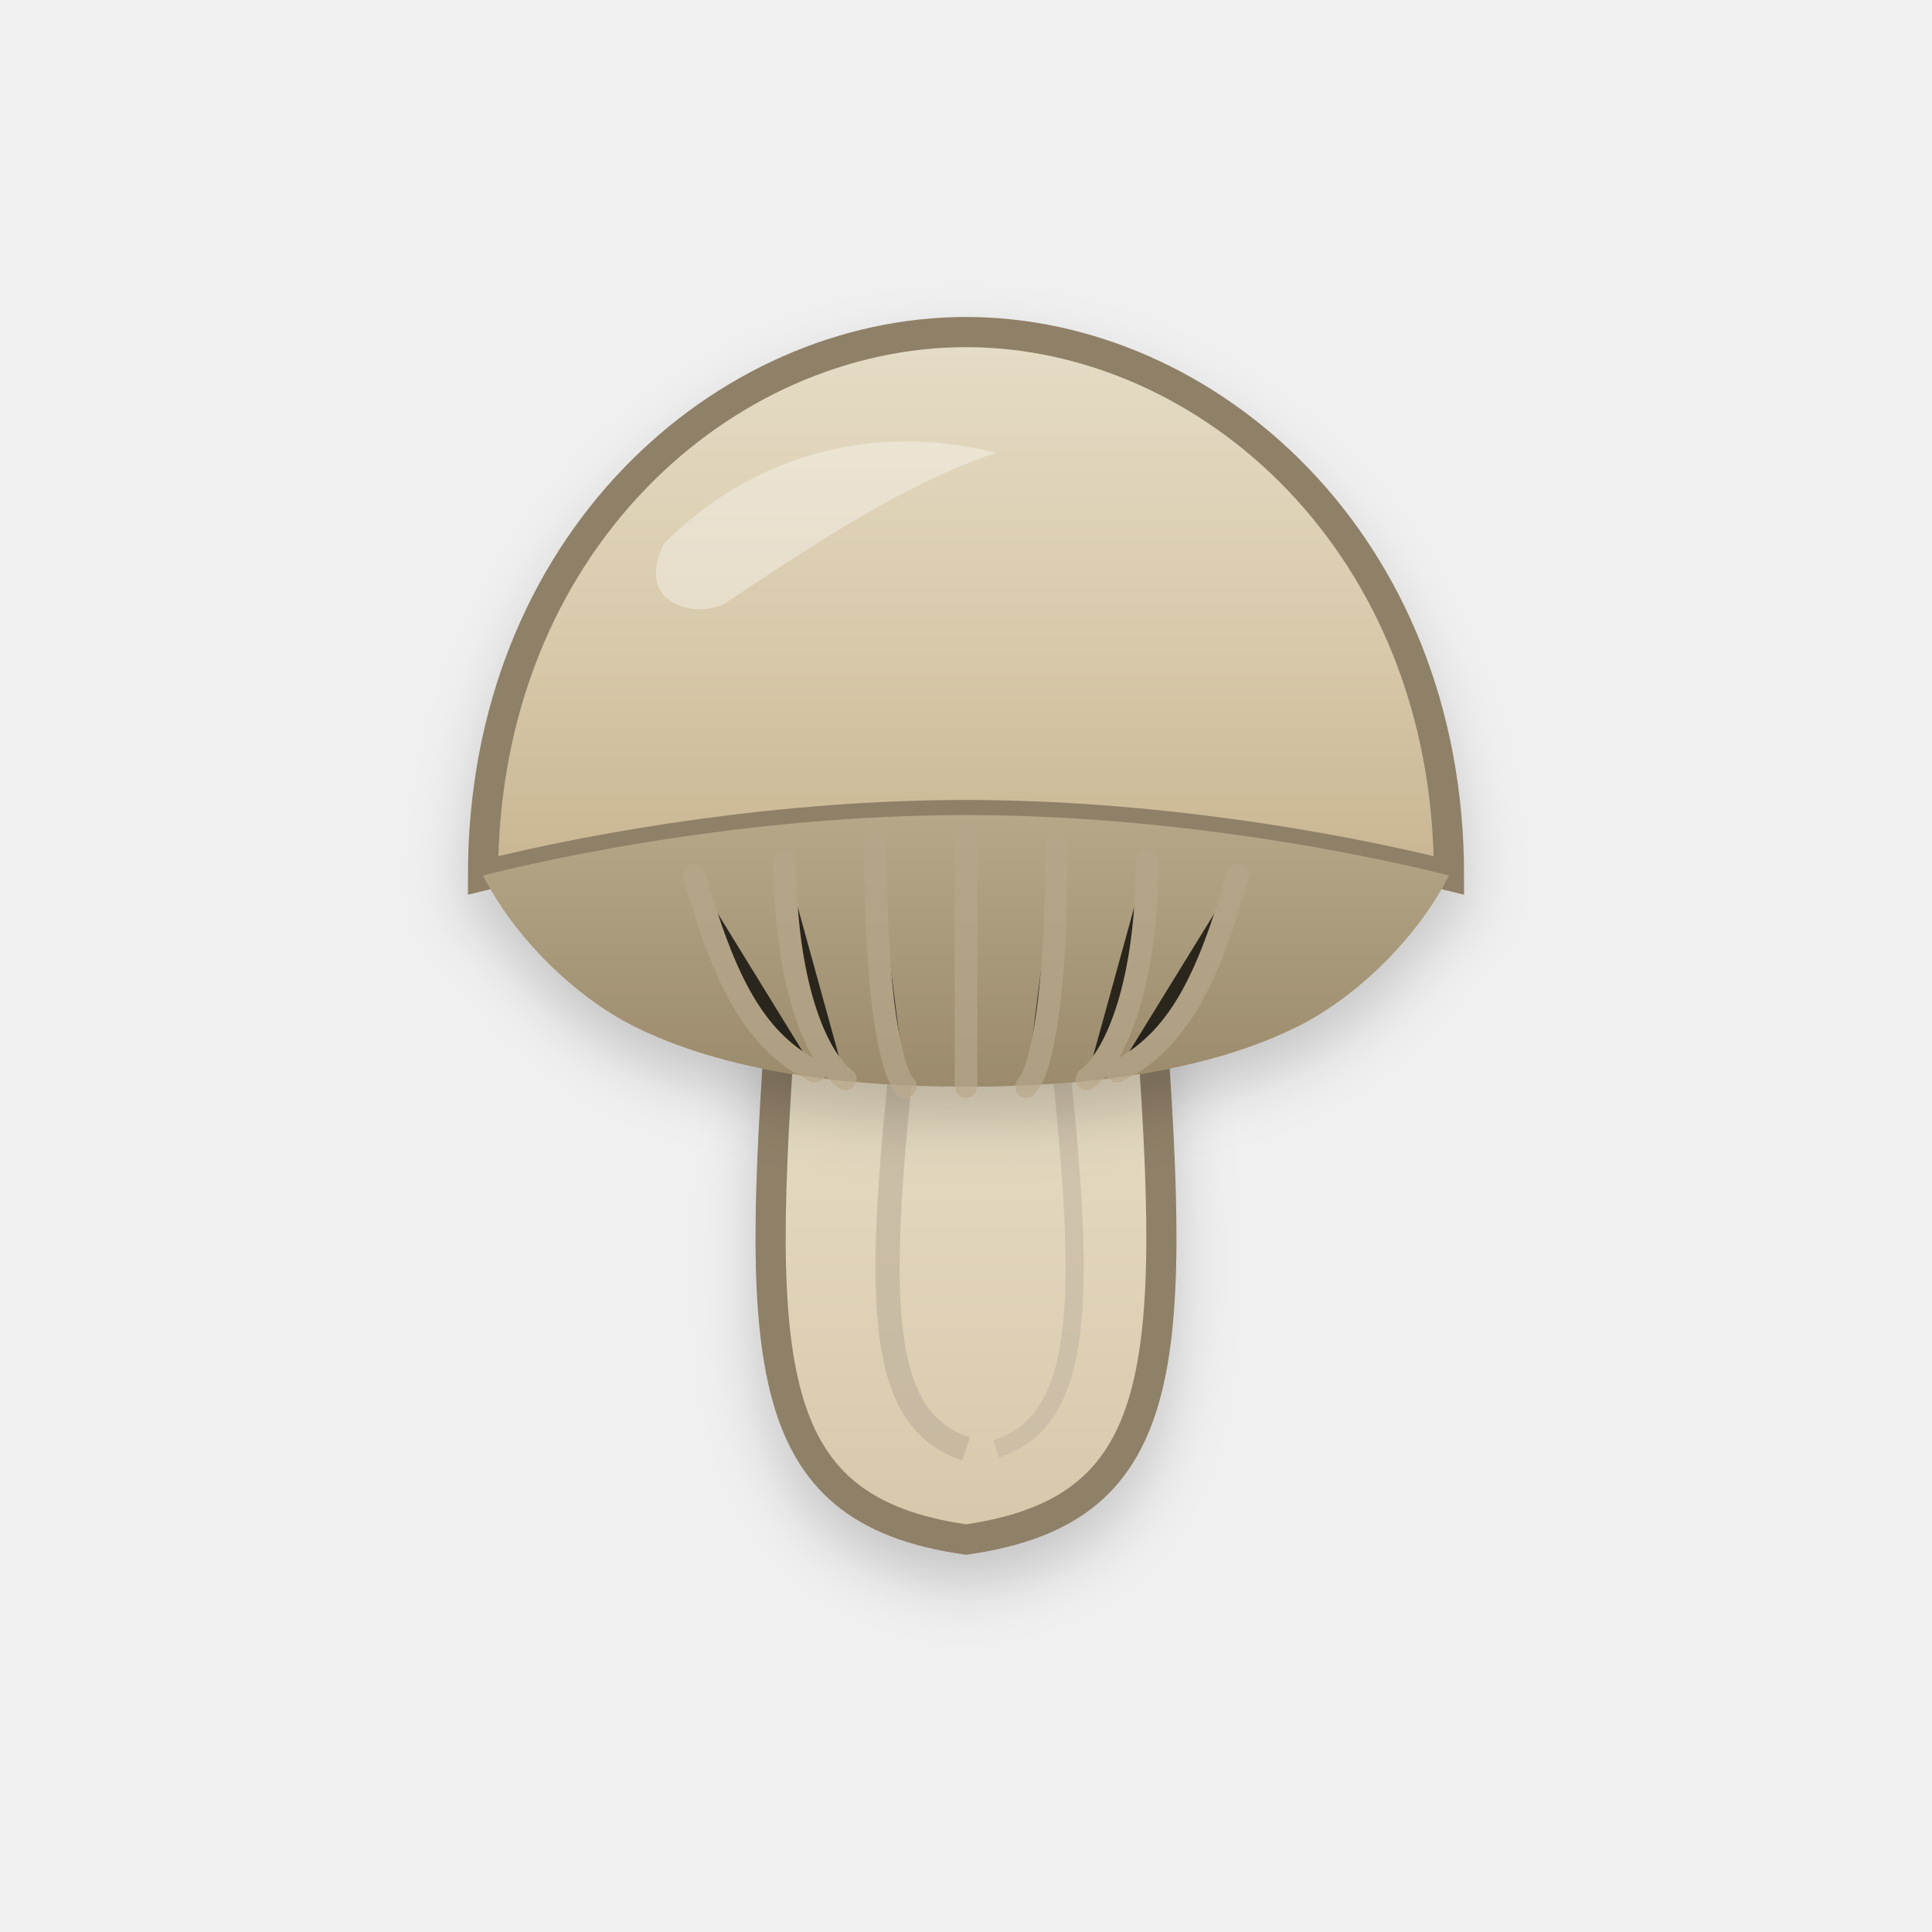
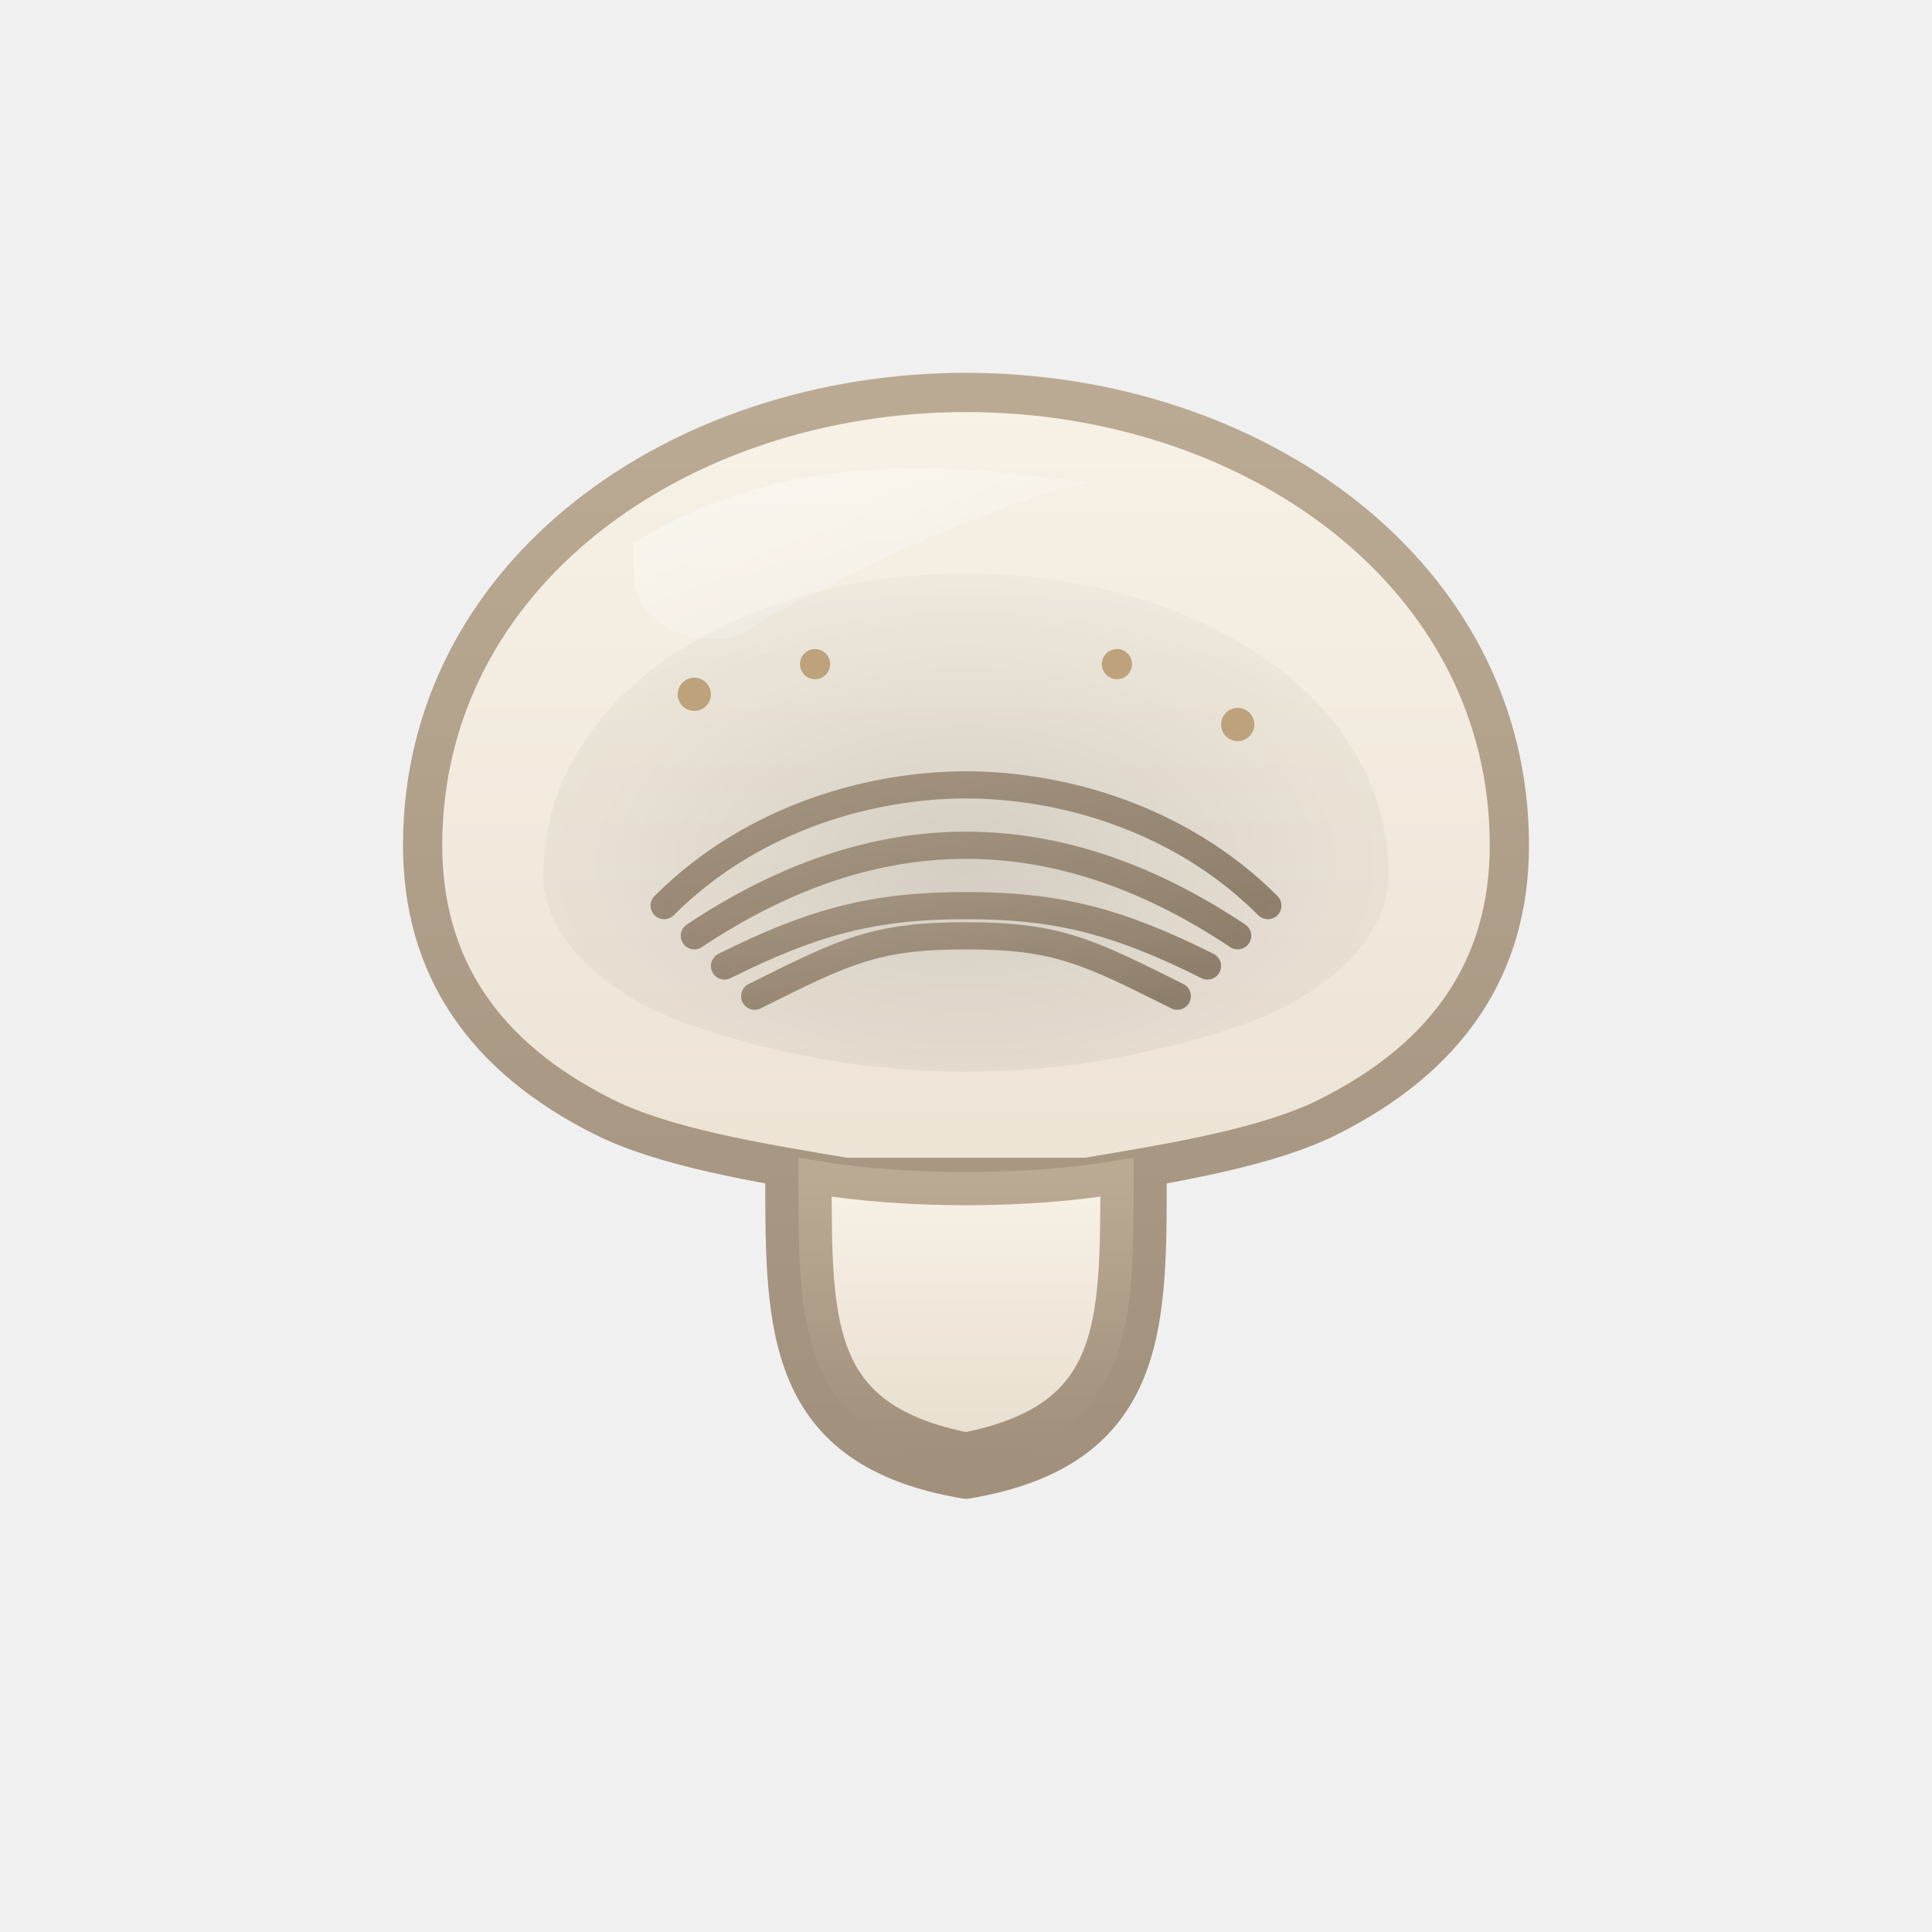
<svg xmlns="http://www.w3.org/2000/svg" width="128" height="128" viewBox="0 0 128 128">
  <defs>
-     <linearGradient id="capGrad" x1="0" y1="0" x2="0" y2="1">
-       <stop offset="0%" stop-color="#E6DDC7" />
-       <stop offset="60%" stop-color="#D7C8A9" />
-       <stop offset="100%" stop-color="#C8B592" />
+     <linearGradient id="flesh" x1="0" y1="0" x2="0" y2="1">
+       <stop offset="0%" stop-color="#F7F1E6" />
+       <stop offset="100%" stop-color="#E8DECF" />
    </linearGradient>
-     <linearGradient id="rimGrad" x1="0" y1="0" x2="0" y2="1">
-       <stop offset="0%" stop-color="#B6A789" />
-       <stop offset="100%" stop-color="#9B8B6C" />
+     <linearGradient id="edge" x1="0" y1="0" x2="0" y2="1">
+       <stop offset="0%" stop-color="#BBAA93" />
+       <stop offset="100%" stop-color="#A0907C" />
    </linearGradient>
-     <linearGradient id="stemGrad" x1="0" y1="0" x2="0" y2="1">
-       <stop offset="0%" stop-color="#E9DFC8" />
-       <stop offset="100%" stop-color="#D7C8AB" />
+     <radialGradient id="cutShade" cx="50%" cy="58%" r="70%">
+       <stop offset="0%" stop-color="#000" stop-opacity="0.12" />
+       <stop offset="100%" stop-color="#000" stop-opacity="0" />
+     </radialGradient>
+     <linearGradient id="gill" x1="0" y1="0" x2="1" y2="1">
+       <stop offset="0%" stop-color="#9D8C77" />
+       <stop offset="100%" stop-color="#857663" />
    </linearGradient>
-     <filter id="drop" x="-20%" y="-20%" width="140%" height="140%">
-       <feDropShadow dx="0" dy="2" stdDeviation="2" flood-color="#000" flood-opacity="0.18" />
-     </filter>
+     <linearGradient id="shine" x1="0" y1="0" x2="1" y2="1">
+       <stop offset="0%" stop-color="#FFFFFF" stop-opacity="0.8" />
+       <stop offset="100%" stop-color="#FFFFFF" stop-opacity="0" />
+     </linearGradient>
  </defs>
-   <g filter="url(#drop)">
-     <path d="M52 64 C50 90, 50 100, 64 102 C78 100, 78 90, 76 64 Z" fill="url(#stemGrad)" stroke="#8F8067" stroke-width="2" />
-     <path d="M60 68 C58 86, 58 94, 64 96" fill="none" stroke="#BBAE97" stroke-width="1.6" opacity="0.6" />
-     <path d="M70 68 C72 86, 72 94, 66 96" fill="none" stroke="#C3B6A0" stroke-width="1.2" opacity="0.6" />
+   <path id="sliceOutline" d="M28,56            C28,38 45,26 64,26            C83,26 100,38 100,56            C100,64 96,70 88,74            C84,76 78,77 72,78            L56,78            C50,77 44,76 40,74            C32,70 28,64 28,56 Z            M52,78            C52,88 52,96 64,98            C76,96 76,88 76,78            C68,79 60,79 52,78 Z" fill="url(#flesh)" stroke="url(#edge)" stroke-width="2.6" stroke-linejoin="round" />
+   <path d="M36,58            C36,46 49,38 64,38            C79,38 92,46 92,58            C92,62 88,66 82,68            C76,70 70,71 64,71            C58,71 52,70 46,68            C40,66 36,62 36,58 Z" fill="url(#cutShade)" opacity="0.95" />
+   <path d="M54,78            C54,88 54,94 64,96            C74,94 74,88 74,78            C68,79 60,79 54,78 Z" fill="url(#flesh)" stroke="url(#edge)" stroke-width="2.2" />
+   <g fill="none" stroke="url(#gill)" stroke-width="1.8" stroke-linecap="round" opacity="0.9">
+     <path d="M44,60 C50,54 58,52 64,52 C70,52 78,54 84,60" />
+     <path d="M46,62 C52,58 58,56 64,56 C70,56 76,58 82,62" />
+     <path d="M48,64 C54,61 58,60 64,60 C70,60 74,61 80,64" />
+     <path d="M50,66 C56,63 58,62 64,62 C70,62 72,63 78,66" />
  </g>
-   <g filter="url(#drop)">
-     <path d="M32 58 C32 36, 48 22, 64 22 C80 22, 96 36, 96 58 C88 56, 76 54, 64 54 C52 54, 40 56, 32 58 Z" fill="url(#capGrad)" stroke="#8F8067" stroke-width="2" />
-     <path d="M32 58 C40 56, 52 54, 64 54 C76 54, 88 56, 96 58 C94 62, 90 66, 86 68 C80 71, 72 72, 64 72 C56 72, 48 71, 42 68 C38 66, 34 62, 32 58 Z" fill="url(#rimGrad)" />
-     <g stroke="#B6A689" stroke-width="1.5" stroke-linecap="round" opacity="0.75">
-       <path d="M64 55 C64 68,64 72,64 72" />
-       <path d="M58 56 C58 66,59 71,60 72" />
-       <path d="M70 56 C70 66,69 71,68 72" />
-       <path d="M52 57 C52 65,54 70,56 71.5" />
-       <path d="M76 57 C76 65,74 70,72 71.5" />
-       <path d="M46 58 C48 65,50 69,54 71" />
-       <path d="M82 58 C80 65,78 69,74 71" />
-     </g>
-     <path d="M44 36 C50 30, 58 28, 66 30 C60 32, 54 36, 48 40 C46 41, 42 40, 44 36 Z" fill="#FFFFFF" opacity="0.35" />
+   <path d="M42 36 C 50 31, 59 30, 72 32            C 64 34, 56 38, 49 42            C 47 43, 42 42, 42 38 Z" fill="url(#shine)" opacity="0.55" />
+   <g fill="#B5966B" opacity="0.85">
+     <circle cx="46" cy="46" r="1.1" />
+     <circle cx="82" cy="48" r="1.1" />
+     <circle cx="54" cy="44" r="1.0" />
+     <circle cx="74" cy="44" r="1.0" />
  </g>
</svg>
